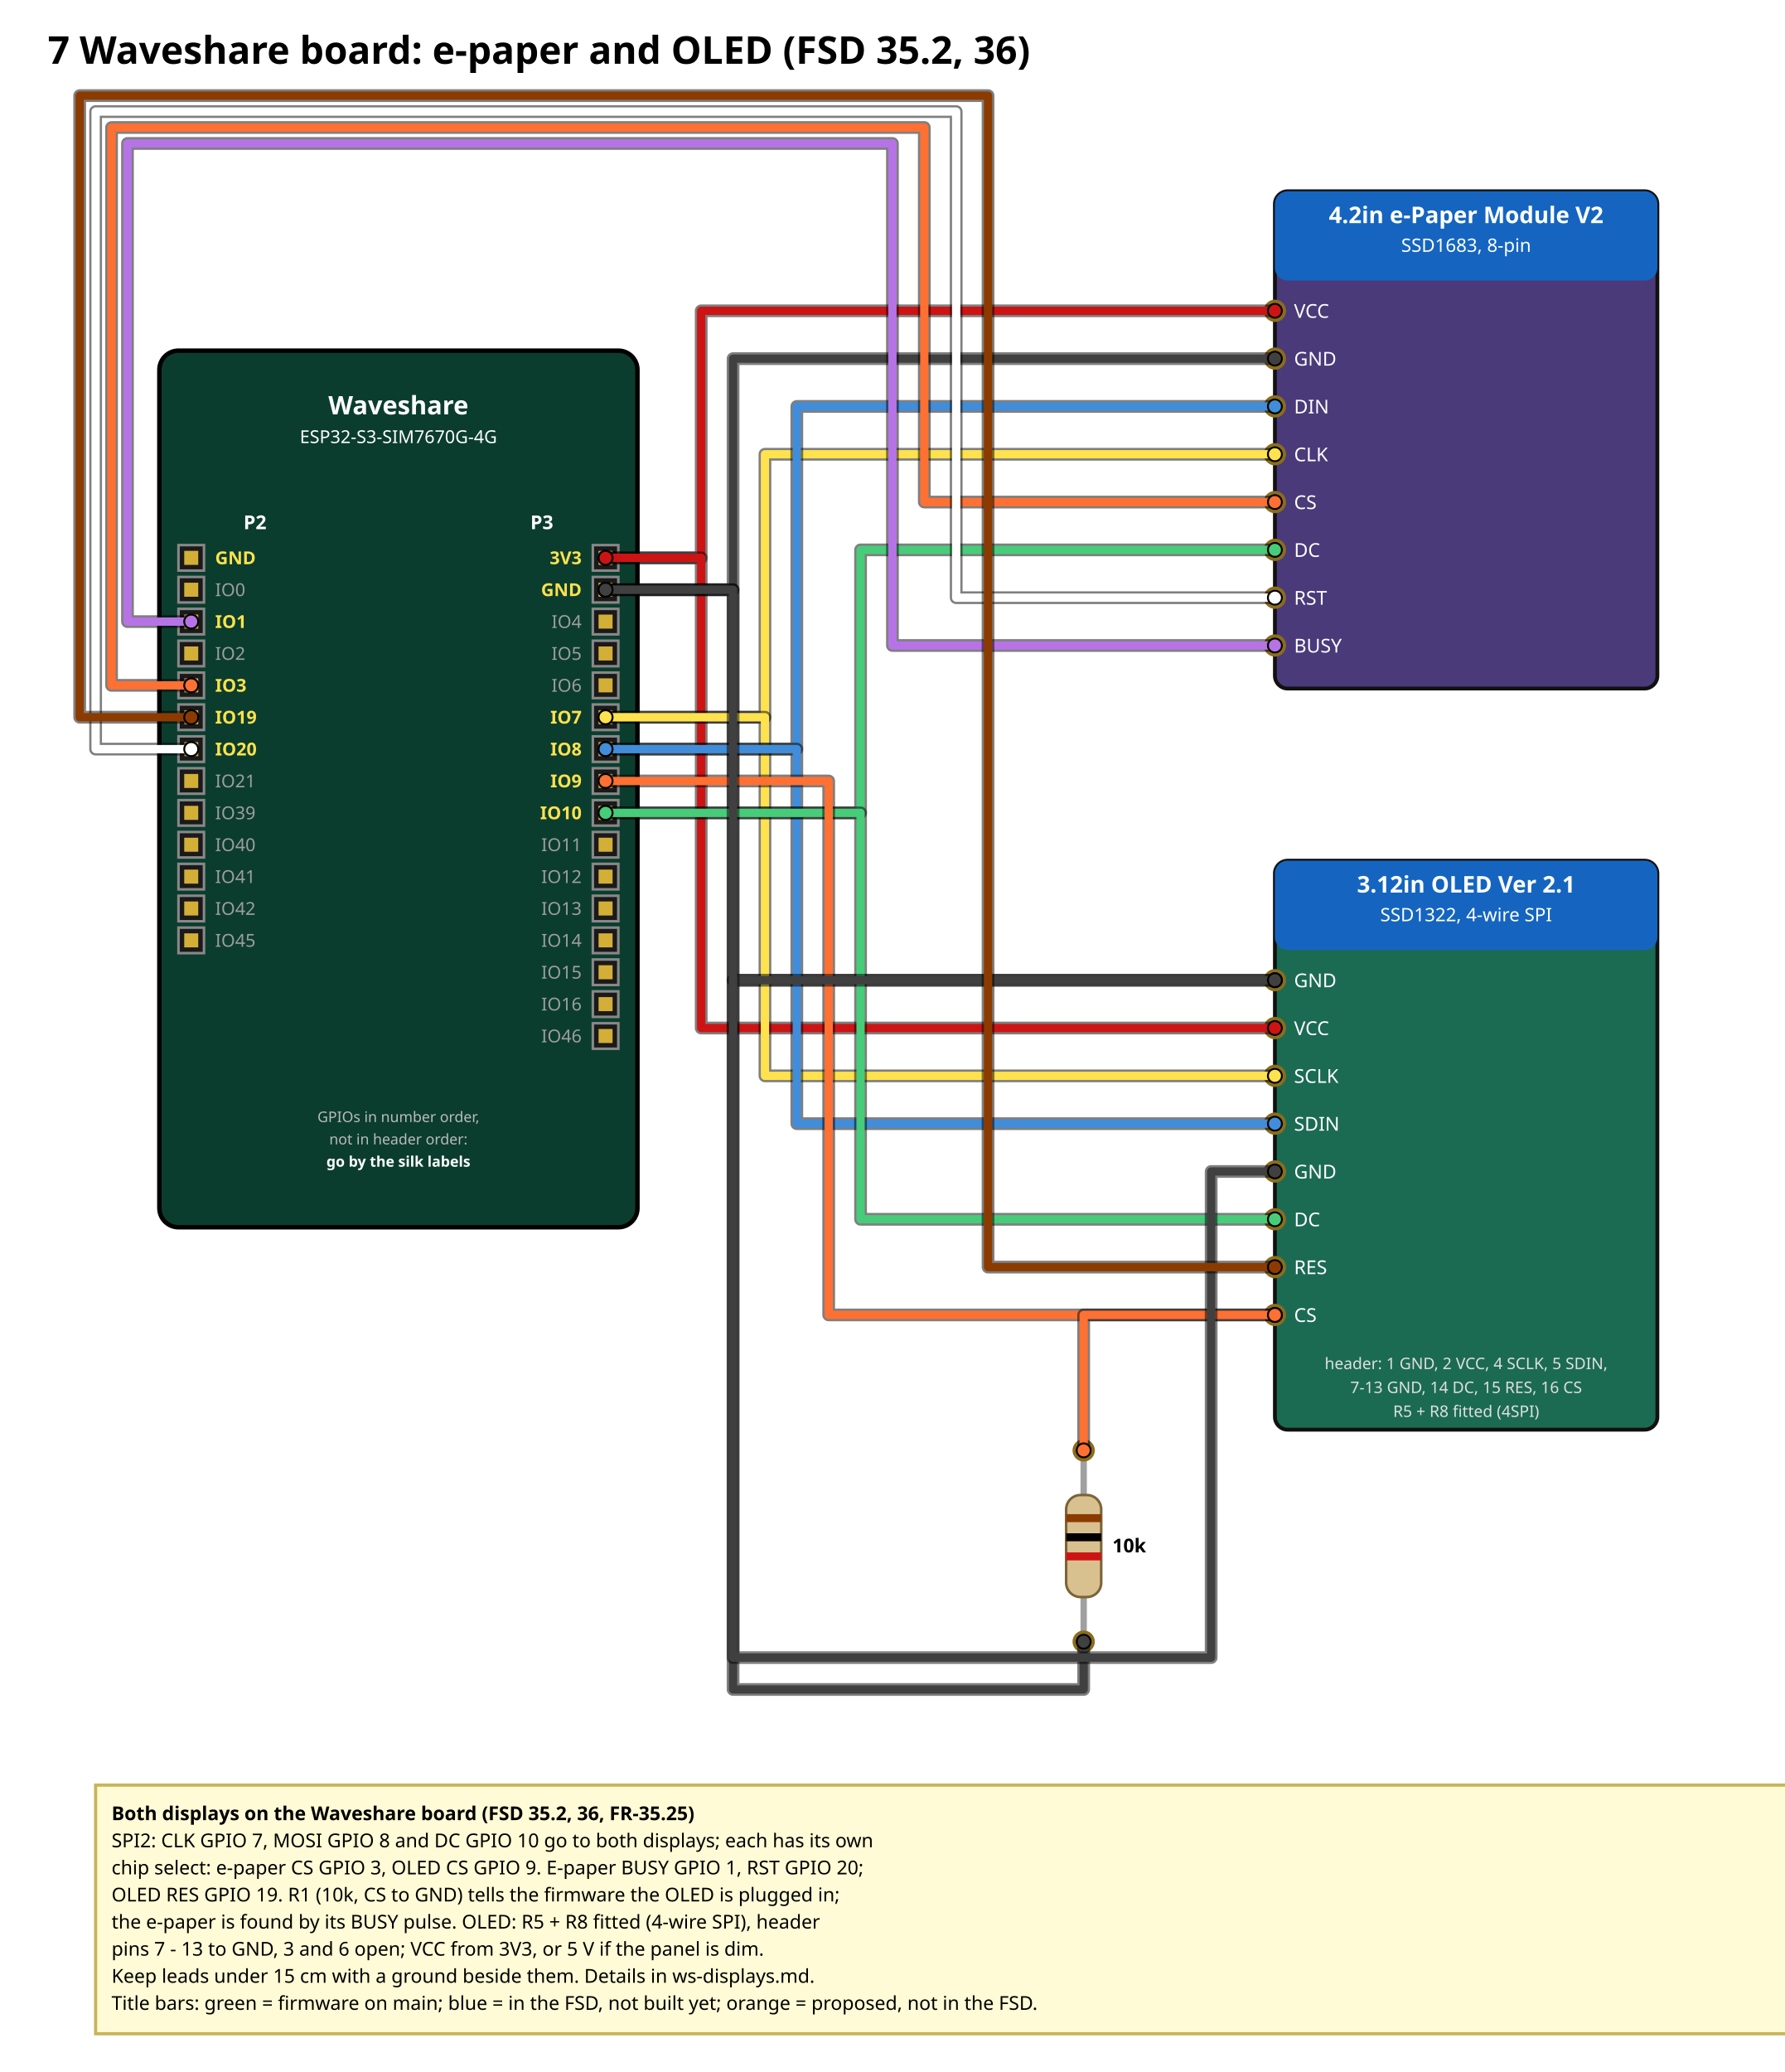
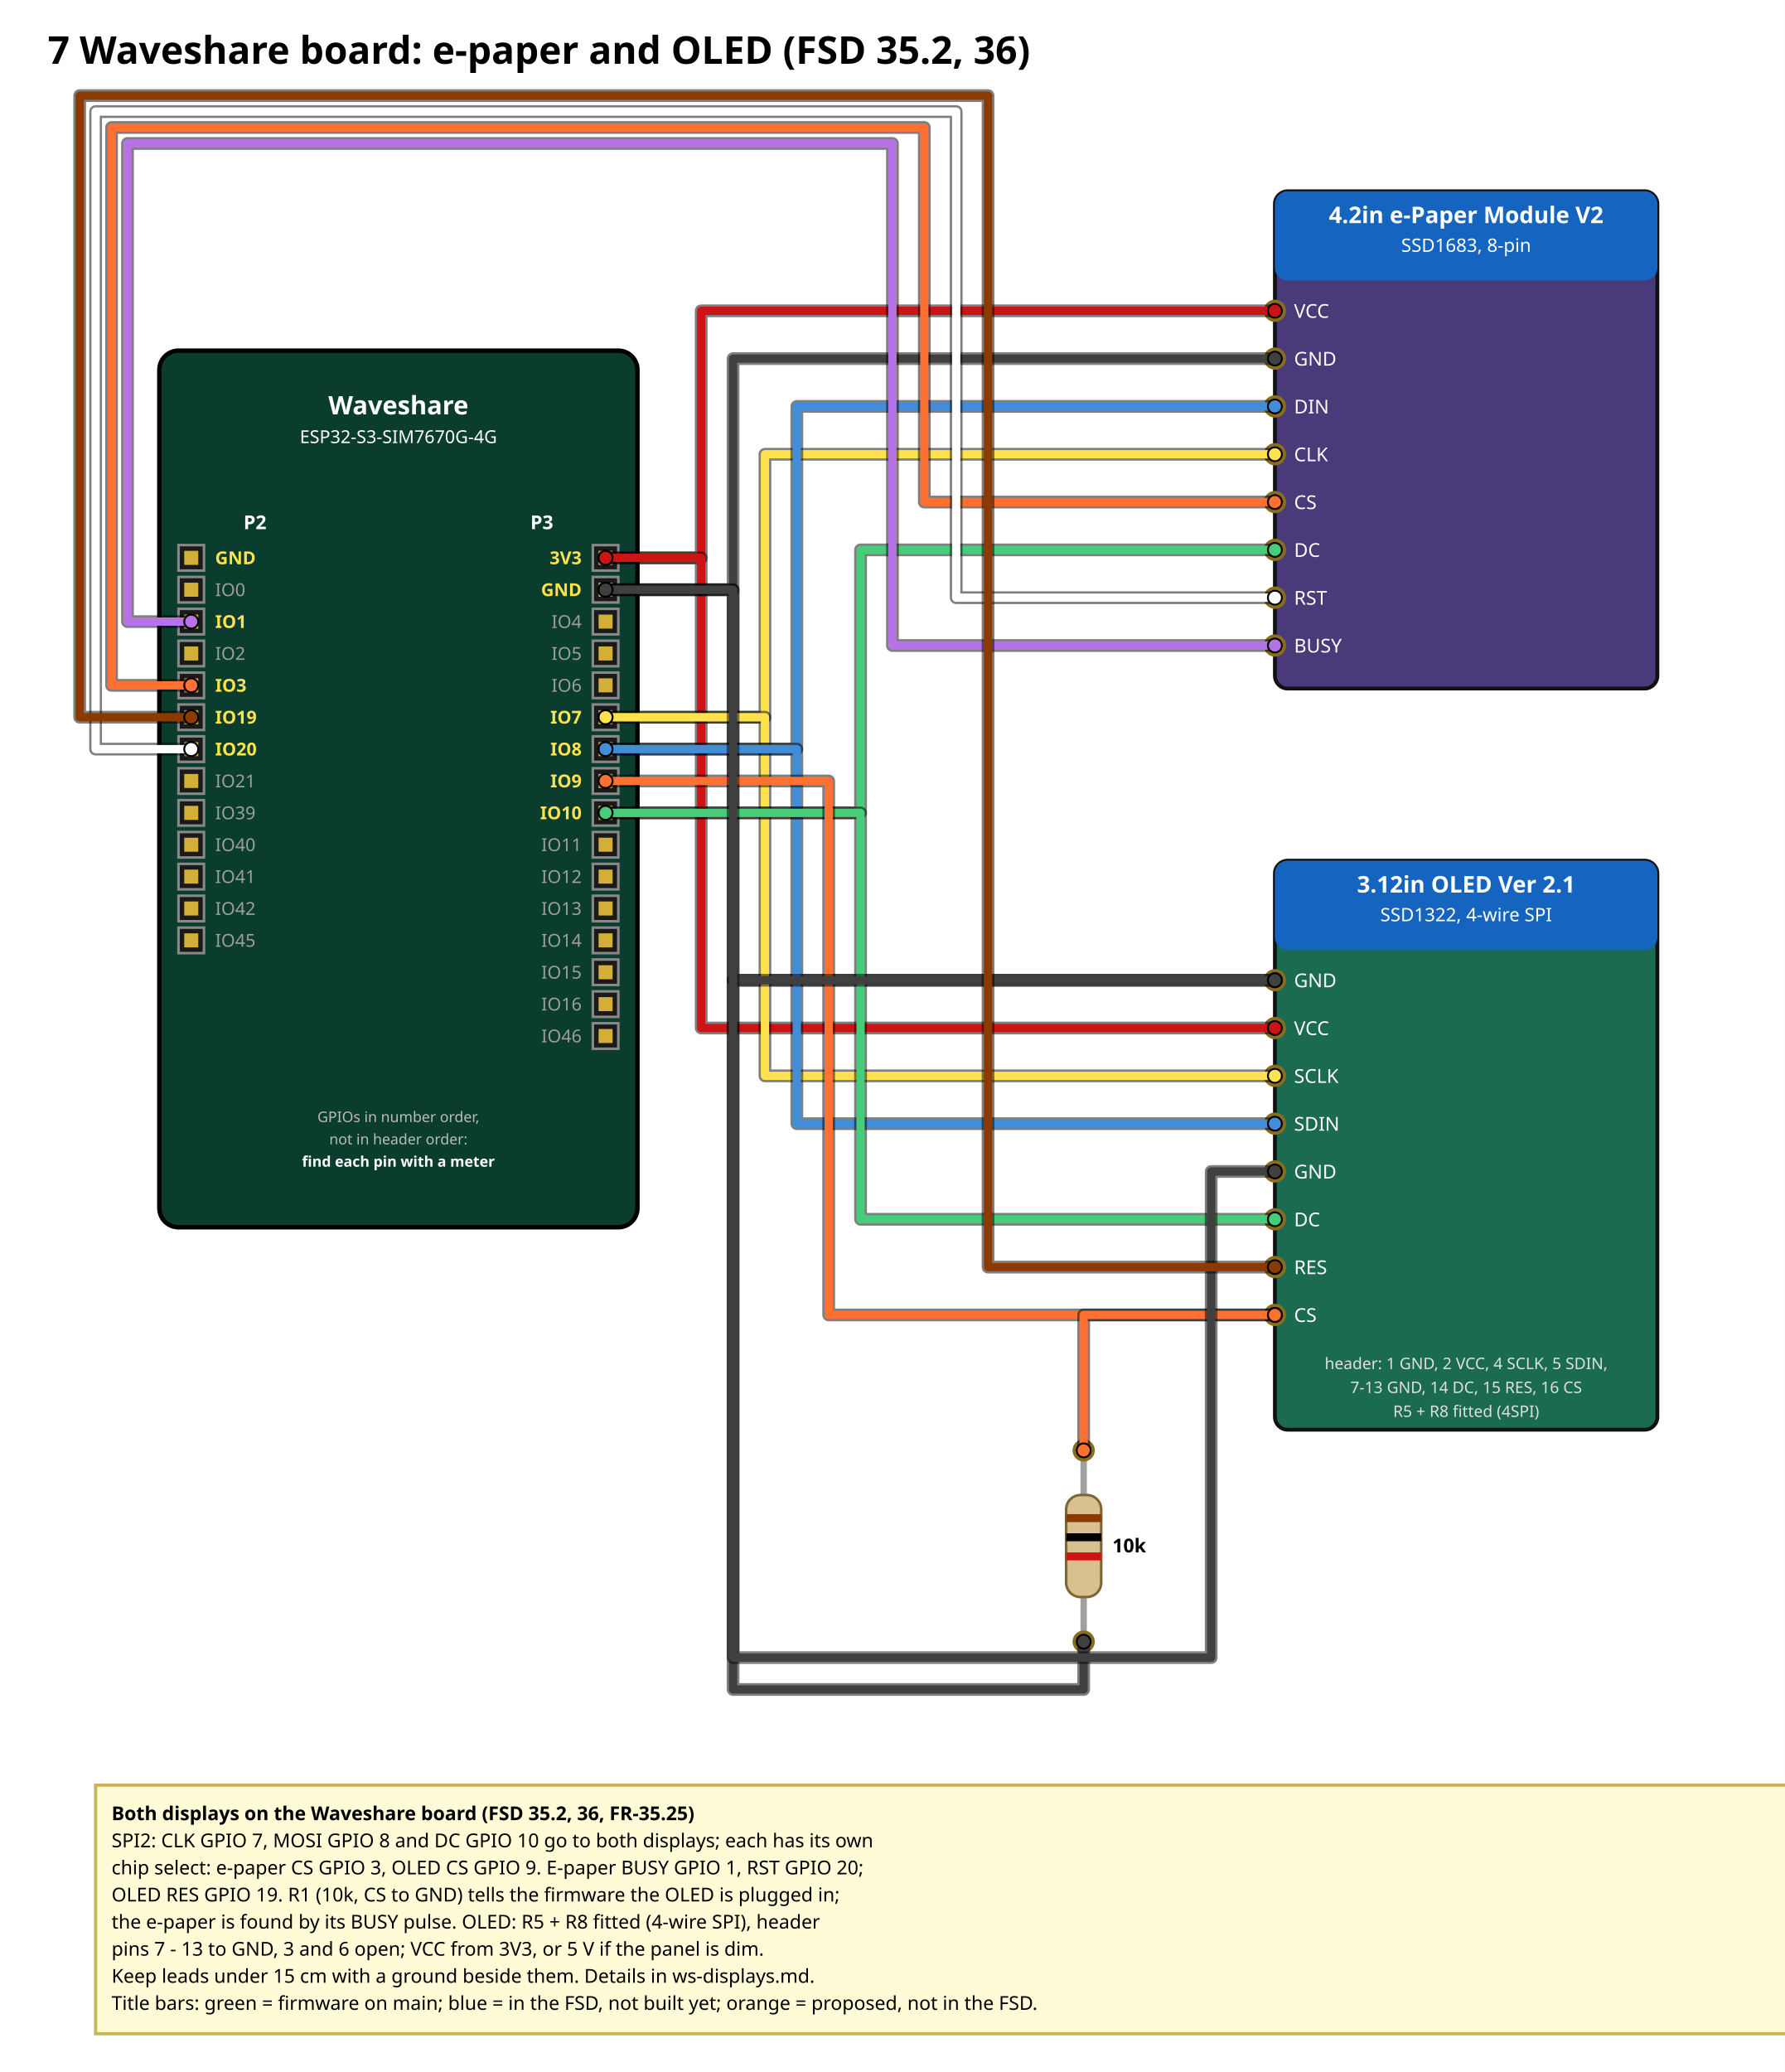
<svg xmlns="http://www.w3.org/2000/svg" width="1008" height="1170" viewBox="0 0 5600 6500">
  <rect x="0" y="0" width="5600" height="6500" fill="#ffffff" />
  <text x="150" y="200" font-family="Droid Sans" font-size="120" text-anchor="start" font-weight="bold" fill="#000000">7  Waveshare board: e-paper and OLED (FSD 35.2, 36)</text>
  <g transform="translate(500 1100)">
    <rect x="0" y="0" width="1500" height="2750" rx="60" fill="#0b3d2e" stroke="#000000" stroke-width="14" />
    <text x="750" y="200" font-family="Droid Sans" font-size="80" text-anchor="middle" font-weight="bold" fill="#ffffff">Waveshare</text>
    <text x="750" y="290" font-family="Droid Sans" font-size="56" text-anchor="middle" font-weight="normal" fill="#ffffff">ESP32-S3-SIM7670G-4G</text>
    <text x="300" y="560" font-family="Droid Sans" font-size="60" text-anchor="middle" font-weight="bold" fill="#ffffff">P2</text>
    <text x="1200" y="560" font-family="Droid Sans" font-size="60" text-anchor="middle" font-weight="bold" fill="#ffffff">P3</text>
    <text x="750" y="2420" font-family="Droid Sans" font-size="46" text-anchor="middle" font-weight="normal" fill="#bbbbbb">GPIOs in number order,</text>
    <text x="750" y="2490" font-family="Droid Sans" font-size="46" text-anchor="middle" font-weight="normal" fill="#bbbbbb">not in header order:</text>
-     <text x="750" y="2560" font-family="Droid Sans" font-size="46" text-anchor="middle" font-weight="bold" fill="#ffffff">go by the silk labels</text>
+     <text x="750" y="2560" font-family="Droid Sans" font-size="46" text-anchor="middle" font-weight="bold" fill="#ffffff">find each pin with a meter</text>
    <text x="175" y="670" font-family="Droid Sans" font-size="56" text-anchor="start" font-weight="bold" fill="#ffe24d">GND</text>
    <rect x="60" y="610" width="80" height="80" fill="#1a1a1a" stroke="#888888" stroke-width="8" />
    <rect id="connector0pin" x="78" y="628" width="44" height="44" fill="#d4af37" />
    <text x="175" y="770" font-family="Droid Sans" font-size="56" text-anchor="start" font-weight="normal" fill="#9e9e9e">IO0</text>
    <rect x="60" y="710" width="80" height="80" fill="#1a1a1a" stroke="#888888" stroke-width="8" />
    <rect id="connector1pin" x="78" y="728" width="44" height="44" fill="#d4af37" />
    <text x="175" y="870" font-family="Droid Sans" font-size="56" text-anchor="start" font-weight="bold" fill="#ffe24d">IO1</text>
    <rect x="60" y="810" width="80" height="80" fill="#1a1a1a" stroke="#888888" stroke-width="8" />
    <rect id="connector2pin" x="78" y="828" width="44" height="44" fill="#d4af37" />
    <text x="175" y="970" font-family="Droid Sans" font-size="56" text-anchor="start" font-weight="normal" fill="#9e9e9e">IO2</text>
    <rect x="60" y="910" width="80" height="80" fill="#1a1a1a" stroke="#888888" stroke-width="8" />
    <rect id="connector3pin" x="78" y="928" width="44" height="44" fill="#d4af37" />
    <text x="175" y="1070" font-family="Droid Sans" font-size="56" text-anchor="start" font-weight="bold" fill="#ffe24d">IO3</text>
    <rect x="60" y="1010" width="80" height="80" fill="#1a1a1a" stroke="#888888" stroke-width="8" />
    <rect id="connector4pin" x="78" y="1028" width="44" height="44" fill="#d4af37" />
    <text x="175" y="1170" font-family="Droid Sans" font-size="56" text-anchor="start" font-weight="bold" fill="#ffe24d">IO19</text>
    <rect x="60" y="1110" width="80" height="80" fill="#1a1a1a" stroke="#888888" stroke-width="8" />
    <rect id="connector5pin" x="78" y="1128" width="44" height="44" fill="#d4af37" />
    <text x="175" y="1270" font-family="Droid Sans" font-size="56" text-anchor="start" font-weight="bold" fill="#ffe24d">IO20</text>
    <rect x="60" y="1210" width="80" height="80" fill="#1a1a1a" stroke="#888888" stroke-width="8" />
    <rect id="connector6pin" x="78" y="1228" width="44" height="44" fill="#d4af37" />
    <text x="175" y="1370" font-family="Droid Sans" font-size="56" text-anchor="start" font-weight="normal" fill="#9e9e9e">IO21</text>
    <rect x="60" y="1310" width="80" height="80" fill="#1a1a1a" stroke="#888888" stroke-width="8" />
    <rect id="connector7pin" x="78" y="1328" width="44" height="44" fill="#d4af37" />
    <text x="175" y="1470" font-family="Droid Sans" font-size="56" text-anchor="start" font-weight="normal" fill="#9e9e9e">IO39</text>
    <rect x="60" y="1410" width="80" height="80" fill="#1a1a1a" stroke="#888888" stroke-width="8" />
    <rect id="connector8pin" x="78" y="1428" width="44" height="44" fill="#d4af37" />
    <text x="175" y="1570" font-family="Droid Sans" font-size="56" text-anchor="start" font-weight="normal" fill="#9e9e9e">IO40</text>
    <rect x="60" y="1510" width="80" height="80" fill="#1a1a1a" stroke="#888888" stroke-width="8" />
    <rect id="connector9pin" x="78" y="1528" width="44" height="44" fill="#d4af37" />
    <text x="175" y="1670" font-family="Droid Sans" font-size="56" text-anchor="start" font-weight="normal" fill="#9e9e9e">IO41</text>
    <rect x="60" y="1610" width="80" height="80" fill="#1a1a1a" stroke="#888888" stroke-width="8" />
    <rect id="connector10pin" x="78" y="1628" width="44" height="44" fill="#d4af37" />
    <text x="175" y="1770" font-family="Droid Sans" font-size="56" text-anchor="start" font-weight="normal" fill="#9e9e9e">IO42</text>
    <rect x="60" y="1710" width="80" height="80" fill="#1a1a1a" stroke="#888888" stroke-width="8" />
    <rect id="connector11pin" x="78" y="1728" width="44" height="44" fill="#d4af37" />
    <text x="175" y="1870" font-family="Droid Sans" font-size="56" text-anchor="start" font-weight="normal" fill="#9e9e9e">IO45</text>
    <rect x="60" y="1810" width="80" height="80" fill="#1a1a1a" stroke="#888888" stroke-width="8" />
    <rect id="connector12pin" x="78" y="1828" width="44" height="44" fill="#d4af37" />
    <text x="1325" y="670" font-family="Droid Sans" font-size="56" text-anchor="end" font-weight="bold" fill="#ffe24d">3V3</text>
    <rect x="1360" y="610" width="80" height="80" fill="#1a1a1a" stroke="#888888" stroke-width="8" />
    <rect id="connector13pin" x="1378" y="628" width="44" height="44" fill="#d4af37" />
    <text x="1325" y="770" font-family="Droid Sans" font-size="56" text-anchor="end" font-weight="bold" fill="#ffe24d">GND</text>
    <rect x="1360" y="710" width="80" height="80" fill="#1a1a1a" stroke="#888888" stroke-width="8" />
    <rect id="connector14pin" x="1378" y="728" width="44" height="44" fill="#d4af37" />
    <text x="1325" y="870" font-family="Droid Sans" font-size="56" text-anchor="end" font-weight="normal" fill="#9e9e9e">IO4</text>
    <rect x="1360" y="810" width="80" height="80" fill="#1a1a1a" stroke="#888888" stroke-width="8" />
    <rect id="connector15pin" x="1378" y="828" width="44" height="44" fill="#d4af37" />
    <text x="1325" y="970" font-family="Droid Sans" font-size="56" text-anchor="end" font-weight="normal" fill="#9e9e9e">IO5</text>
    <rect x="1360" y="910" width="80" height="80" fill="#1a1a1a" stroke="#888888" stroke-width="8" />
    <rect id="connector16pin" x="1378" y="928" width="44" height="44" fill="#d4af37" />
    <text x="1325" y="1070" font-family="Droid Sans" font-size="56" text-anchor="end" font-weight="normal" fill="#9e9e9e">IO6</text>
    <rect x="1360" y="1010" width="80" height="80" fill="#1a1a1a" stroke="#888888" stroke-width="8" />
    <rect id="connector17pin" x="1378" y="1028" width="44" height="44" fill="#d4af37" />
    <text x="1325" y="1170" font-family="Droid Sans" font-size="56" text-anchor="end" font-weight="bold" fill="#ffe24d">IO7</text>
    <rect x="1360" y="1110" width="80" height="80" fill="#1a1a1a" stroke="#888888" stroke-width="8" />
    <rect id="connector18pin" x="1378" y="1128" width="44" height="44" fill="#d4af37" />
    <text x="1325" y="1270" font-family="Droid Sans" font-size="56" text-anchor="end" font-weight="bold" fill="#ffe24d">IO8</text>
    <rect x="1360" y="1210" width="80" height="80" fill="#1a1a1a" stroke="#888888" stroke-width="8" />
    <rect id="connector19pin" x="1378" y="1228" width="44" height="44" fill="#d4af37" />
    <text x="1325" y="1370" font-family="Droid Sans" font-size="56" text-anchor="end" font-weight="bold" fill="#ffe24d">IO9</text>
    <rect x="1360" y="1310" width="80" height="80" fill="#1a1a1a" stroke="#888888" stroke-width="8" />
    <rect id="connector20pin" x="1378" y="1328" width="44" height="44" fill="#d4af37" />
    <text x="1325" y="1470" font-family="Droid Sans" font-size="56" text-anchor="end" font-weight="bold" fill="#ffe24d">IO10</text>
    <rect x="1360" y="1410" width="80" height="80" fill="#1a1a1a" stroke="#888888" stroke-width="8" />
    <rect id="connector21pin" x="1378" y="1428" width="44" height="44" fill="#d4af37" />
    <text x="1325" y="1570" font-family="Droid Sans" font-size="56" text-anchor="end" font-weight="normal" fill="#9e9e9e">IO11</text>
    <rect x="1360" y="1510" width="80" height="80" fill="#1a1a1a" stroke="#888888" stroke-width="8" />
    <rect id="connector22pin" x="1378" y="1528" width="44" height="44" fill="#d4af37" />
    <text x="1325" y="1670" font-family="Droid Sans" font-size="56" text-anchor="end" font-weight="normal" fill="#9e9e9e">IO12</text>
    <rect x="1360" y="1610" width="80" height="80" fill="#1a1a1a" stroke="#888888" stroke-width="8" />
    <rect id="connector23pin" x="1378" y="1628" width="44" height="44" fill="#d4af37" />
    <text x="1325" y="1770" font-family="Droid Sans" font-size="56" text-anchor="end" font-weight="normal" fill="#9e9e9e">IO13</text>
    <rect x="1360" y="1710" width="80" height="80" fill="#1a1a1a" stroke="#888888" stroke-width="8" />
    <rect id="connector24pin" x="1378" y="1728" width="44" height="44" fill="#d4af37" />
    <text x="1325" y="1870" font-family="Droid Sans" font-size="56" text-anchor="end" font-weight="normal" fill="#9e9e9e">IO14</text>
    <rect x="1360" y="1810" width="80" height="80" fill="#1a1a1a" stroke="#888888" stroke-width="8" />
    <rect id="connector25pin" x="1378" y="1828" width="44" height="44" fill="#d4af37" />
    <text x="1325" y="1970" font-family="Droid Sans" font-size="56" text-anchor="end" font-weight="normal" fill="#9e9e9e">IO15</text>
    <rect x="1360" y="1910" width="80" height="80" fill="#1a1a1a" stroke="#888888" stroke-width="8" />
    <rect id="connector26pin" x="1378" y="1928" width="44" height="44" fill="#d4af37" />
    <text x="1325" y="2070" font-family="Droid Sans" font-size="56" text-anchor="end" font-weight="normal" fill="#9e9e9e">IO16</text>
    <rect x="1360" y="2010" width="80" height="80" fill="#1a1a1a" stroke="#888888" stroke-width="8" />
    <rect id="connector27pin" x="1378" y="2028" width="44" height="44" fill="#d4af37" />
    <text x="1325" y="2170" font-family="Droid Sans" font-size="56" text-anchor="end" font-weight="normal" fill="#9e9e9e">IO46</text>
    <rect x="1360" y="2110" width="80" height="80" fill="#1a1a1a" stroke="#888888" stroke-width="8" />
    <rect id="connector28pin" x="1378" y="2128" width="44" height="44" fill="#d4af37" />
  </g>
  <g transform="translate(4000 600)">
    <rect x="0" y="0" width="1200" height="1560" rx="40" fill="#4a3a7a" stroke="#111111" stroke-width="12" />
    <rect x="0" y="0" width="1200" height="280" rx="40" fill="#1565c0" />
    <text x="600.0" y="100" font-family="Droid Sans" font-size="72" text-anchor="middle" font-weight="bold" fill="#ffffff">4.2in e-Paper Module V2</text>
    <text x="600.0" y="190" font-family="Droid Sans" font-size="58" text-anchor="middle" font-weight="normal" fill="#ffffff">SSD1683, 8-pin</text>
    <text x="60" y="397" font-family="Droid Sans" font-size="60" text-anchor="start" font-weight="normal" fill="#ffffff">VCC</text>
    <circle id="connector0pin" cx="0" cy="375" r="30" fill="#d4af37" stroke="#8a6d1c" stroke-width="10" />
    <text x="60" y="547" font-family="Droid Sans" font-size="60" text-anchor="start" font-weight="normal" fill="#ffffff">GND</text>
    <circle id="connector1pin" cx="0" cy="525" r="30" fill="#d4af37" stroke="#8a6d1c" stroke-width="10" />
    <text x="60" y="697" font-family="Droid Sans" font-size="60" text-anchor="start" font-weight="normal" fill="#ffffff">DIN</text>
    <circle id="connector2pin" cx="0" cy="675" r="30" fill="#d4af37" stroke="#8a6d1c" stroke-width="10" />
    <text x="60" y="847" font-family="Droid Sans" font-size="60" text-anchor="start" font-weight="normal" fill="#ffffff">CLK</text>
    <circle id="connector3pin" cx="0" cy="825" r="30" fill="#d4af37" stroke="#8a6d1c" stroke-width="10" />
    <text x="60" y="997" font-family="Droid Sans" font-size="60" text-anchor="start" font-weight="normal" fill="#ffffff">CS</text>
    <circle id="connector4pin" cx="0" cy="975" r="30" fill="#d4af37" stroke="#8a6d1c" stroke-width="10" />
    <text x="60" y="1147" font-family="Droid Sans" font-size="60" text-anchor="start" font-weight="normal" fill="#ffffff">DC</text>
    <circle id="connector5pin" cx="0" cy="1125" r="30" fill="#d4af37" stroke="#8a6d1c" stroke-width="10" />
    <text x="60" y="1297" font-family="Droid Sans" font-size="60" text-anchor="start" font-weight="normal" fill="#ffffff">RST</text>
    <circle id="connector6pin" cx="0" cy="1275" r="30" fill="#d4af37" stroke="#8a6d1c" stroke-width="10" />
    <text x="60" y="1447" font-family="Droid Sans" font-size="60" text-anchor="start" font-weight="normal" fill="#ffffff">BUSY</text>
    <circle id="connector7pin" cx="0" cy="1425" r="30" fill="#d4af37" stroke="#8a6d1c" stroke-width="10" />
  </g>
  <g transform="translate(4000 2700)">
    <rect x="0" y="0" width="1200" height="1785" rx="40" fill="#1b6b52" stroke="#111111" stroke-width="12" />
    <rect x="0" y="0" width="1200" height="280" rx="40" fill="#1565c0" />
    <text x="600.0" y="100" font-family="Droid Sans" font-size="72" text-anchor="middle" font-weight="bold" fill="#ffffff">3.12in OLED Ver 2.1</text>
    <text x="600.0" y="190" font-family="Droid Sans" font-size="58" text-anchor="middle" font-weight="normal" fill="#ffffff">SSD1322, 4-wire SPI</text>
    <text x="60" y="397" font-family="Droid Sans" font-size="60" text-anchor="start" font-weight="normal" fill="#ffffff">GND</text>
    <circle id="connector0pin" cx="0" cy="375" r="30" fill="#d4af37" stroke="#8a6d1c" stroke-width="10" />
    <text x="60" y="547" font-family="Droid Sans" font-size="60" text-anchor="start" font-weight="normal" fill="#ffffff">VCC</text>
    <circle id="connector1pin" cx="0" cy="525" r="30" fill="#d4af37" stroke="#8a6d1c" stroke-width="10" />
    <text x="60" y="697" font-family="Droid Sans" font-size="60" text-anchor="start" font-weight="normal" fill="#ffffff">SCLK</text>
    <circle id="connector2pin" cx="0" cy="675" r="30" fill="#d4af37" stroke="#8a6d1c" stroke-width="10" />
    <text x="60" y="847" font-family="Droid Sans" font-size="60" text-anchor="start" font-weight="normal" fill="#ffffff">SDIN</text>
    <circle id="connector3pin" cx="0" cy="825" r="30" fill="#d4af37" stroke="#8a6d1c" stroke-width="10" />
    <text x="60" y="997" font-family="Droid Sans" font-size="60" text-anchor="start" font-weight="normal" fill="#ffffff">GND</text>
    <circle id="connector4pin" cx="0" cy="975" r="30" fill="#d4af37" stroke="#8a6d1c" stroke-width="10" />
    <text x="60" y="1147" font-family="Droid Sans" font-size="60" text-anchor="start" font-weight="normal" fill="#ffffff">DC</text>
    <circle id="connector5pin" cx="0" cy="1125" r="30" fill="#d4af37" stroke="#8a6d1c" stroke-width="10" />
    <text x="60" y="1297" font-family="Droid Sans" font-size="60" text-anchor="start" font-weight="normal" fill="#ffffff">RES</text>
    <circle id="connector6pin" cx="0" cy="1275" r="30" fill="#d4af37" stroke="#8a6d1c" stroke-width="10" />
    <text x="60" y="1447" font-family="Droid Sans" font-size="60" text-anchor="start" font-weight="normal" fill="#ffffff">CS</text>
    <circle id="connector7pin" cx="0" cy="1425" r="30" fill="#d4af37" stroke="#8a6d1c" stroke-width="10" />
    <text x="600.0" y="1595" font-family="Droid Sans" font-size="50" text-anchor="middle" font-weight="normal" fill="#e0e0e0">header: 1 GND, 2 VCC, 4 SCLK, 5 SDIN,</text>
    <text x="600.0" y="1670" font-family="Droid Sans" font-size="50" text-anchor="middle" font-weight="normal" fill="#e0e0e0">7-13 GND, 14 DC, 15 RES, 16 CS</text>
    <text x="600.0" y="1745" font-family="Droid Sans" font-size="50" text-anchor="middle" font-weight="normal" fill="#e0e0e0">R5 + R8 fitted (4SPI)</text>
  </g>
  <g transform="translate(3300 4500)">
    <line x1="100" y1="50" x2="100" y2="650" stroke="#a0a0a0" stroke-width="20" />
    <g transform="translate(100 350) rotate(90)">
      <rect x="-160" y="-55" width="320" height="110" rx="45" fill="#d9c08f" stroke="#7a6438" stroke-width="8" />
      <rect x="-100" y="-55" width="25" height="110" fill="#8c3b00" />
      <rect x="-40" y="-55" width="25" height="110" fill="#000000" />
      <rect x="20" y="-55" width="25" height="110" fill="#cc1414" />
    </g>
    <text x="190" y="370" font-family="Droid Sans" font-size="60" text-anchor="start" font-weight="bold" fill="#000000">10k</text>
    <circle id="connector0pin" cx="100" cy="50" r="30" fill="#d4af37" stroke="#8a6d1c" stroke-width="10" />
    <circle id="connector1pin" cx="100" cy="650" r="30" fill="#d4af37" stroke="#8a6d1c" stroke-width="10" />
  </g>
  <polyline points="1900,1750 2200,1750 2200,975 4000,975" fill="none" stroke="#000000" stroke-opacity="0.5" stroke-width="40" stroke-linejoin="round" stroke-linecap="round" />
  <polyline points="1900,1750 2200,1750 2200,975 4000,975" fill="none" stroke="#cc1414" stroke-width="26" stroke-linejoin="round" stroke-linecap="round" />
  <circle cx="1900" cy="1750" r="22" fill="#cc1414" stroke="#000000" stroke-width="6" />
  <circle cx="4000" cy="975" r="22" fill="#cc1414" stroke="#000000" stroke-width="6" />
  <polyline points="1900,1750 2200,1750 2200,3225 4000,3225" fill="none" stroke="#000000" stroke-opacity="0.5" stroke-width="40" stroke-linejoin="round" stroke-linecap="round" />
  <polyline points="1900,1750 2200,1750 2200,3225 4000,3225" fill="none" stroke="#cc1414" stroke-width="26" stroke-linejoin="round" stroke-linecap="round" />
  <circle cx="1900" cy="1750" r="22" fill="#cc1414" stroke="#000000" stroke-width="6" />
  <circle cx="4000" cy="3225" r="22" fill="#cc1414" stroke="#000000" stroke-width="6" />
  <polyline points="1900,1850 2300,1850 2300,1125 4000,1125" fill="none" stroke="#000000" stroke-opacity="0.5" stroke-width="40" stroke-linejoin="round" stroke-linecap="round" />
  <polyline points="1900,1850 2300,1850 2300,1125 4000,1125" fill="none" stroke="#404040" stroke-width="26" stroke-linejoin="round" stroke-linecap="round" />
  <circle cx="1900" cy="1850" r="22" fill="#404040" stroke="#000000" stroke-width="6" />
  <circle cx="4000" cy="1125" r="22" fill="#404040" stroke="#000000" stroke-width="6" />
  <polyline points="1900,1850 2300,1850 2300,3075 4000,3075" fill="none" stroke="#000000" stroke-opacity="0.5" stroke-width="40" stroke-linejoin="round" stroke-linecap="round" />
  <polyline points="1900,1850 2300,1850 2300,3075 4000,3075" fill="none" stroke="#404040" stroke-width="26" stroke-linejoin="round" stroke-linecap="round" />
  <circle cx="1900" cy="1850" r="22" fill="#404040" stroke="#000000" stroke-width="6" />
  <circle cx="4000" cy="3075" r="22" fill="#404040" stroke="#000000" stroke-width="6" />
  <polyline points="1900,2250 2400,2250 2400,1425 4000,1425" fill="none" stroke="#000000" stroke-opacity="0.5" stroke-width="40" stroke-linejoin="round" stroke-linecap="round" />
  <polyline points="1900,2250 2400,2250 2400,1425 4000,1425" fill="none" stroke="#ffe24d" stroke-width="26" stroke-linejoin="round" stroke-linecap="round" />
  <circle cx="1900" cy="2250" r="22" fill="#ffe24d" stroke="#000000" stroke-width="6" />
  <circle cx="4000" cy="1425" r="22" fill="#ffe24d" stroke="#000000" stroke-width="6" />
  <polyline points="1900,2250 2400,2250 2400,3375 4000,3375" fill="none" stroke="#000000" stroke-opacity="0.5" stroke-width="40" stroke-linejoin="round" stroke-linecap="round" />
  <polyline points="1900,2250 2400,2250 2400,3375 4000,3375" fill="none" stroke="#ffe24d" stroke-width="26" stroke-linejoin="round" stroke-linecap="round" />
  <circle cx="1900" cy="2250" r="22" fill="#ffe24d" stroke="#000000" stroke-width="6" />
  <circle cx="4000" cy="3375" r="22" fill="#ffe24d" stroke="#000000" stroke-width="6" />
  <polyline points="1900,2350 2500,2350 2500,1275 4000,1275" fill="none" stroke="#000000" stroke-opacity="0.5" stroke-width="40" stroke-linejoin="round" stroke-linecap="round" />
  <polyline points="1900,2350 2500,2350 2500,1275 4000,1275" fill="none" stroke="#418dd9" stroke-width="26" stroke-linejoin="round" stroke-linecap="round" />
  <circle cx="1900" cy="2350" r="22" fill="#418dd9" stroke="#000000" stroke-width="6" />
  <circle cx="4000" cy="1275" r="22" fill="#418dd9" stroke="#000000" stroke-width="6" />
  <polyline points="1900,2350 2500,2350 2500,3525 4000,3525" fill="none" stroke="#000000" stroke-opacity="0.5" stroke-width="40" stroke-linejoin="round" stroke-linecap="round" />
  <polyline points="1900,2350 2500,2350 2500,3525 4000,3525" fill="none" stroke="#418dd9" stroke-width="26" stroke-linejoin="round" stroke-linecap="round" />
  <circle cx="1900" cy="2350" r="22" fill="#418dd9" stroke="#000000" stroke-width="6" />
  <circle cx="4000" cy="3525" r="22" fill="#418dd9" stroke="#000000" stroke-width="6" />
  <polyline points="1900,2550 2700,2550 2700,1725 4000,1725" fill="none" stroke="#000000" stroke-opacity="0.5" stroke-width="40" stroke-linejoin="round" stroke-linecap="round" />
  <polyline points="1900,2550 2700,2550 2700,1725 4000,1725" fill="none" stroke="#47cc79" stroke-width="26" stroke-linejoin="round" stroke-linecap="round" />
  <circle cx="1900" cy="2550" r="22" fill="#47cc79" stroke="#000000" stroke-width="6" />
  <circle cx="4000" cy="1725" r="22" fill="#47cc79" stroke="#000000" stroke-width="6" />
  <polyline points="1900,2550 2700,2550 2700,3825 4000,3825" fill="none" stroke="#000000" stroke-opacity="0.5" stroke-width="40" stroke-linejoin="round" stroke-linecap="round" />
  <polyline points="1900,2550 2700,2550 2700,3825 4000,3825" fill="none" stroke="#47cc79" stroke-width="26" stroke-linejoin="round" stroke-linecap="round" />
  <circle cx="1900" cy="2550" r="22" fill="#47cc79" stroke="#000000" stroke-width="6" />
  <circle cx="4000" cy="3825" r="22" fill="#47cc79" stroke="#000000" stroke-width="6" />
  <polyline points="1900,2450 2600,2450 2600,4125 4000,4125" fill="none" stroke="#000000" stroke-opacity="0.5" stroke-width="40" stroke-linejoin="round" stroke-linecap="round" />
  <polyline points="1900,2450 2600,2450 2600,4125 4000,4125" fill="none" stroke="#ff7033" stroke-width="26" stroke-linejoin="round" stroke-linecap="round" />
  <circle cx="1900" cy="2450" r="22" fill="#ff7033" stroke="#000000" stroke-width="6" />
  <circle cx="4000" cy="4125" r="22" fill="#ff7033" stroke="#000000" stroke-width="6" />
  <polyline points="4000,4125 3400,4125 3400,4550" fill="none" stroke="#000000" stroke-opacity="0.5" stroke-width="40" stroke-linejoin="round" stroke-linecap="round" />
  <polyline points="4000,4125 3400,4125 3400,4550" fill="none" stroke="#ff7033" stroke-width="26" stroke-linejoin="round" stroke-linecap="round" />
  <circle cx="4000" cy="4125" r="22" fill="#ff7033" stroke="#000000" stroke-width="6" />
  <circle cx="3400" cy="4550" r="22" fill="#ff7033" stroke="#000000" stroke-width="6" />
  <polyline points="3400,5150 3400,5300 2300,5300 2300,3075 4000,3075" fill="none" stroke="#000000" stroke-opacity="0.5" stroke-width="40" stroke-linejoin="round" stroke-linecap="round" />
  <polyline points="3400,5150 3400,5300 2300,5300 2300,3075 4000,3075" fill="none" stroke="#404040" stroke-width="26" stroke-linejoin="round" stroke-linecap="round" />
  <circle cx="3400" cy="5150" r="22" fill="#404040" stroke="#000000" stroke-width="6" />
  <circle cx="4000" cy="3075" r="22" fill="#404040" stroke="#000000" stroke-width="6" />
  <polyline points="4000,3675 3800,3675 3800,5200 2300,5200 2300,1850 1900,1850" fill="none" stroke="#000000" stroke-opacity="0.5" stroke-width="40" stroke-linejoin="round" stroke-linecap="round" />
  <polyline points="4000,3675 3800,3675 3800,5200 2300,5200 2300,1850 1900,1850" fill="none" stroke="#404040" stroke-width="26" stroke-linejoin="round" stroke-linecap="round" />
  <circle cx="4000" cy="3675" r="22" fill="#404040" stroke="#000000" stroke-width="6" />
  <circle cx="1900" cy="1850" r="22" fill="#404040" stroke="#000000" stroke-width="6" />
  <polyline points="600,1950 400,1950 400,450 2800,450 2800,2025 4000,2025" fill="none" stroke="#000000" stroke-opacity="0.5" stroke-width="40" stroke-linejoin="round" stroke-linecap="round" />
  <polyline points="600,1950 400,1950 400,450 2800,450 2800,2025 4000,2025" fill="none" stroke="#b673e6" stroke-width="26" stroke-linejoin="round" stroke-linecap="round" />
  <circle cx="600" cy="1950" r="22" fill="#b673e6" stroke="#000000" stroke-width="6" />
  <circle cx="4000" cy="2025" r="22" fill="#b673e6" stroke="#000000" stroke-width="6" />
  <polyline points="600,2150 350,2150 350,400 2900,400 2900,1575 4000,1575" fill="none" stroke="#000000" stroke-opacity="0.5" stroke-width="40" stroke-linejoin="round" stroke-linecap="round" />
  <polyline points="600,2150 350,2150 350,400 2900,400 2900,1575 4000,1575" fill="none" stroke="#ff7033" stroke-width="26" stroke-linejoin="round" stroke-linecap="round" />
  <circle cx="600" cy="2150" r="22" fill="#ff7033" stroke="#000000" stroke-width="6" />
  <circle cx="4000" cy="1575" r="22" fill="#ff7033" stroke="#000000" stroke-width="6" />
  <polyline points="600,2350 300,2350 300,350 3000,350 3000,1875 4000,1875" fill="none" stroke="#000000" stroke-opacity="0.5" stroke-width="40" stroke-linejoin="round" stroke-linecap="round" />
  <polyline points="600,2350 300,2350 300,350 3000,350 3000,1875 4000,1875" fill="none" stroke="#ffffff" stroke-width="26" stroke-linejoin="round" stroke-linecap="round" />
  <circle cx="600" cy="2350" r="22" fill="#ffffff" stroke="#000000" stroke-width="6" />
  <circle cx="4000" cy="1875" r="22" fill="#ffffff" stroke="#000000" stroke-width="6" />
  <polyline points="600,2250 250,2250 250,300 3100,300 3100,3975 4000,3975" fill="none" stroke="#000000" stroke-opacity="0.5" stroke-width="40" stroke-linejoin="round" stroke-linecap="round" />
  <polyline points="600,2250 250,2250 250,300 3100,300 3100,3975 4000,3975" fill="none" stroke="#8c3b00" stroke-width="26" stroke-linejoin="round" stroke-linecap="round" />
  <circle cx="600" cy="2250" r="22" fill="#8c3b00" stroke="#000000" stroke-width="6" />
  <circle cx="4000" cy="3975" r="22" fill="#8c3b00" stroke="#000000" stroke-width="6" />
  <rect x="300" y="5600" width="6200" height="780" fill="#fffbd6" stroke="#c9b458" stroke-width="10" />
  <text x="350" y="5710" font-family="Droid Sans" font-size="60" text-anchor="start" font-weight="bold" fill="#000000">Both displays on the Waveshare board (FSD 35.2, 36, FR-35.25)</text>
  <text x="350" y="5795" font-family="Droid Sans" font-size="60" text-anchor="start" font-weight="normal" fill="#000000">SPI2: CLK GPIO 7, MOSI GPIO 8 and DC GPIO 10 go to both displays; each has its own</text>
  <text x="350" y="5880" font-family="Droid Sans" font-size="60" text-anchor="start" font-weight="normal" fill="#000000">chip select: e-paper CS GPIO 3, OLED CS GPIO 9. E-paper BUSY GPIO 1, RST GPIO 20;</text>
  <text x="350" y="5965" font-family="Droid Sans" font-size="60" text-anchor="start" font-weight="normal" fill="#000000">OLED RES GPIO 19. R1 (10k, CS to GND) tells the firmware the OLED is plugged in;</text>
  <text x="350" y="6050" font-family="Droid Sans" font-size="60" text-anchor="start" font-weight="normal" fill="#000000">the e-paper is found by its BUSY pulse. OLED: R5 + R8 fitted (4-wire SPI), header</text>
  <text x="350" y="6135" font-family="Droid Sans" font-size="60" text-anchor="start" font-weight="normal" fill="#000000">pins 7 - 13 to GND, 3 and 6 open; VCC from 3V3, or 5 V if the panel is dim.</text>
  <text x="350" y="6220" font-family="Droid Sans" font-size="60" text-anchor="start" font-weight="normal" fill="#000000">Keep leads under 15 cm with a ground beside them. Details in ws-displays.md.</text>
  <text x="350" y="6305" font-family="Droid Sans" font-size="60" text-anchor="start" font-weight="normal" fill="#000000">Title bars: green = firmware on main; blue = in the FSD, not built yet; orange = proposed, not in the FSD.</text>
</svg>
